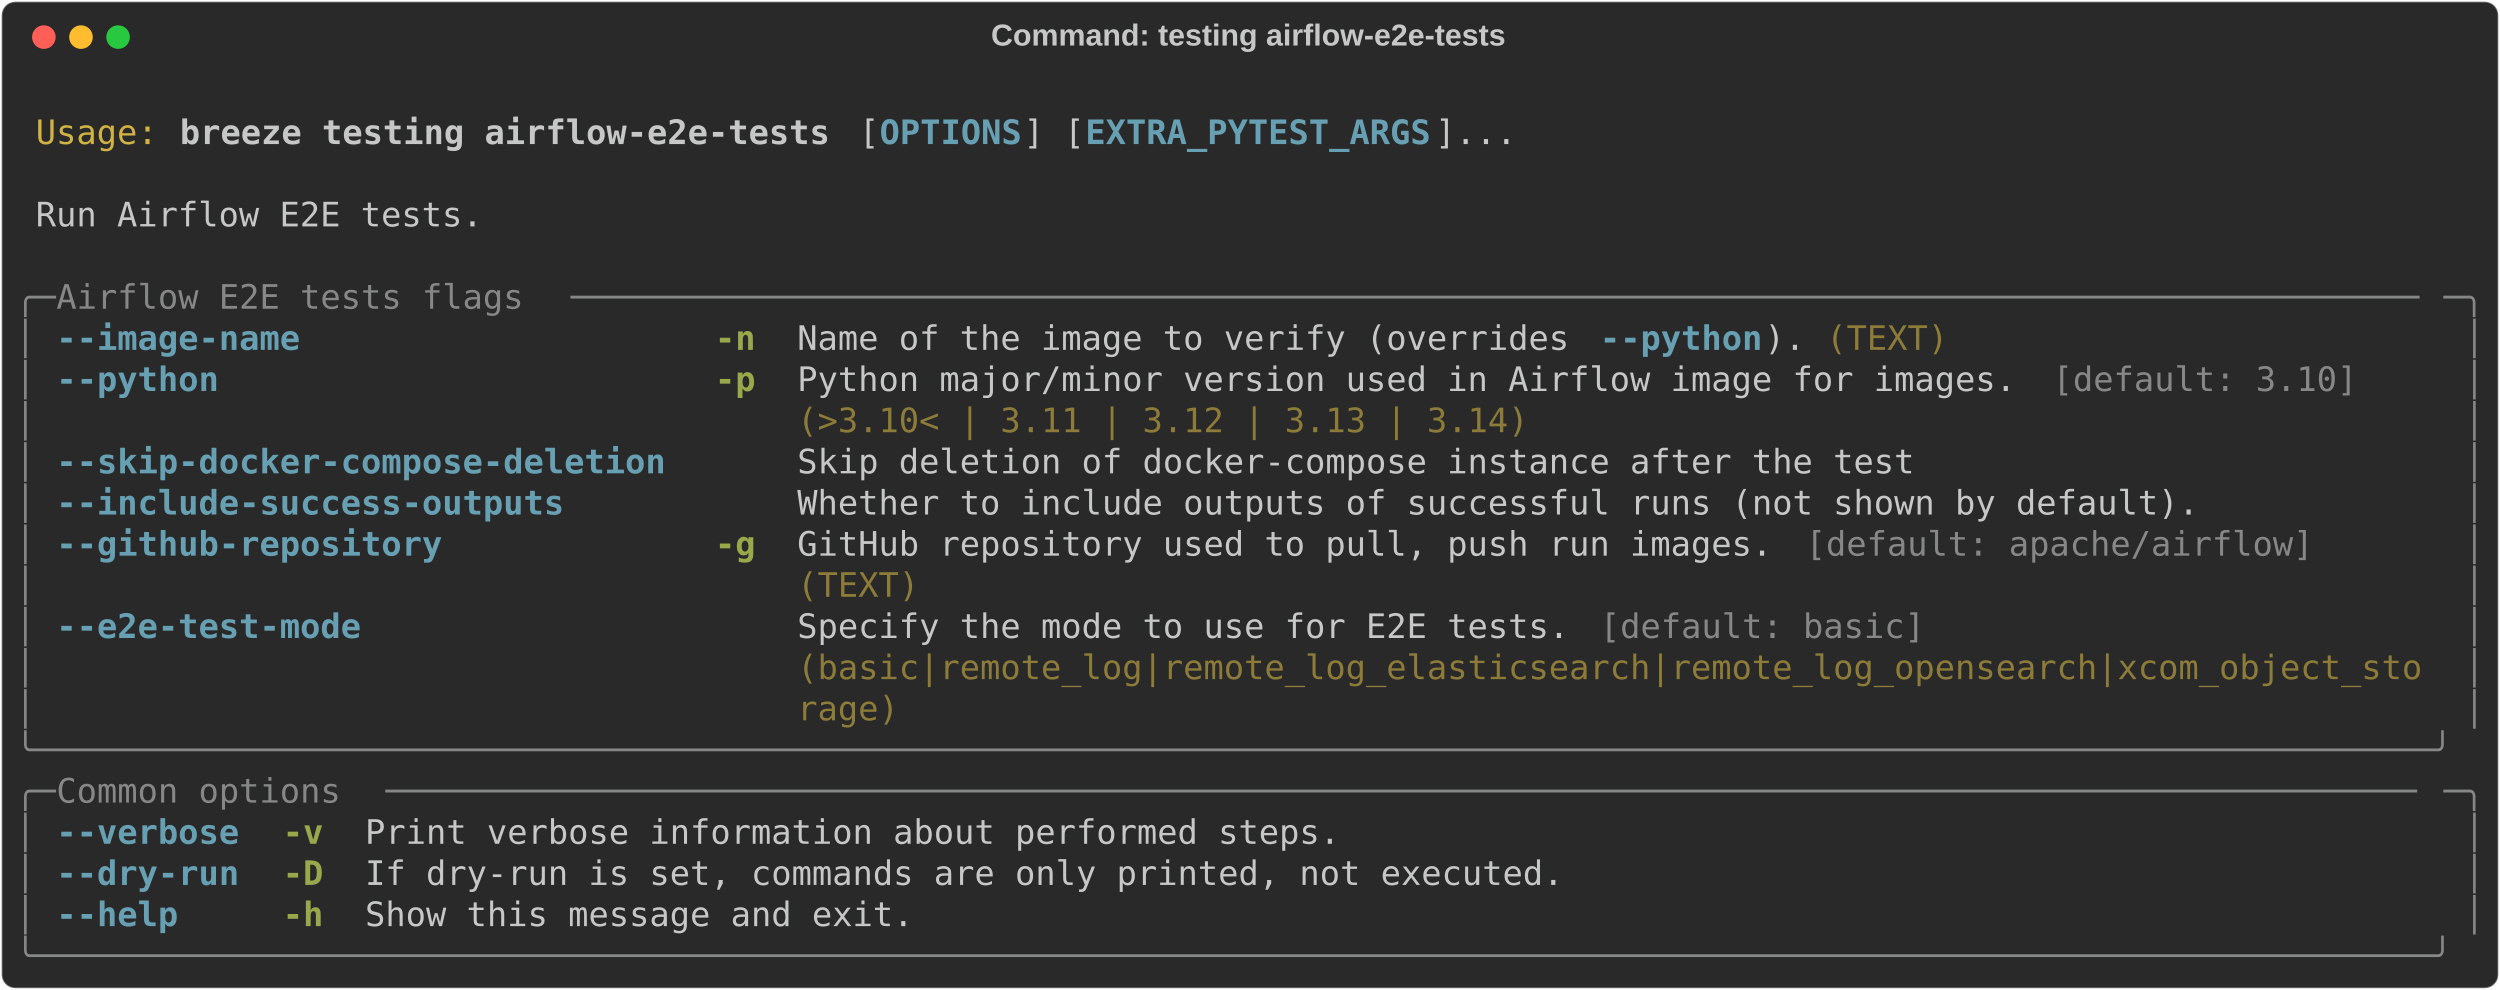
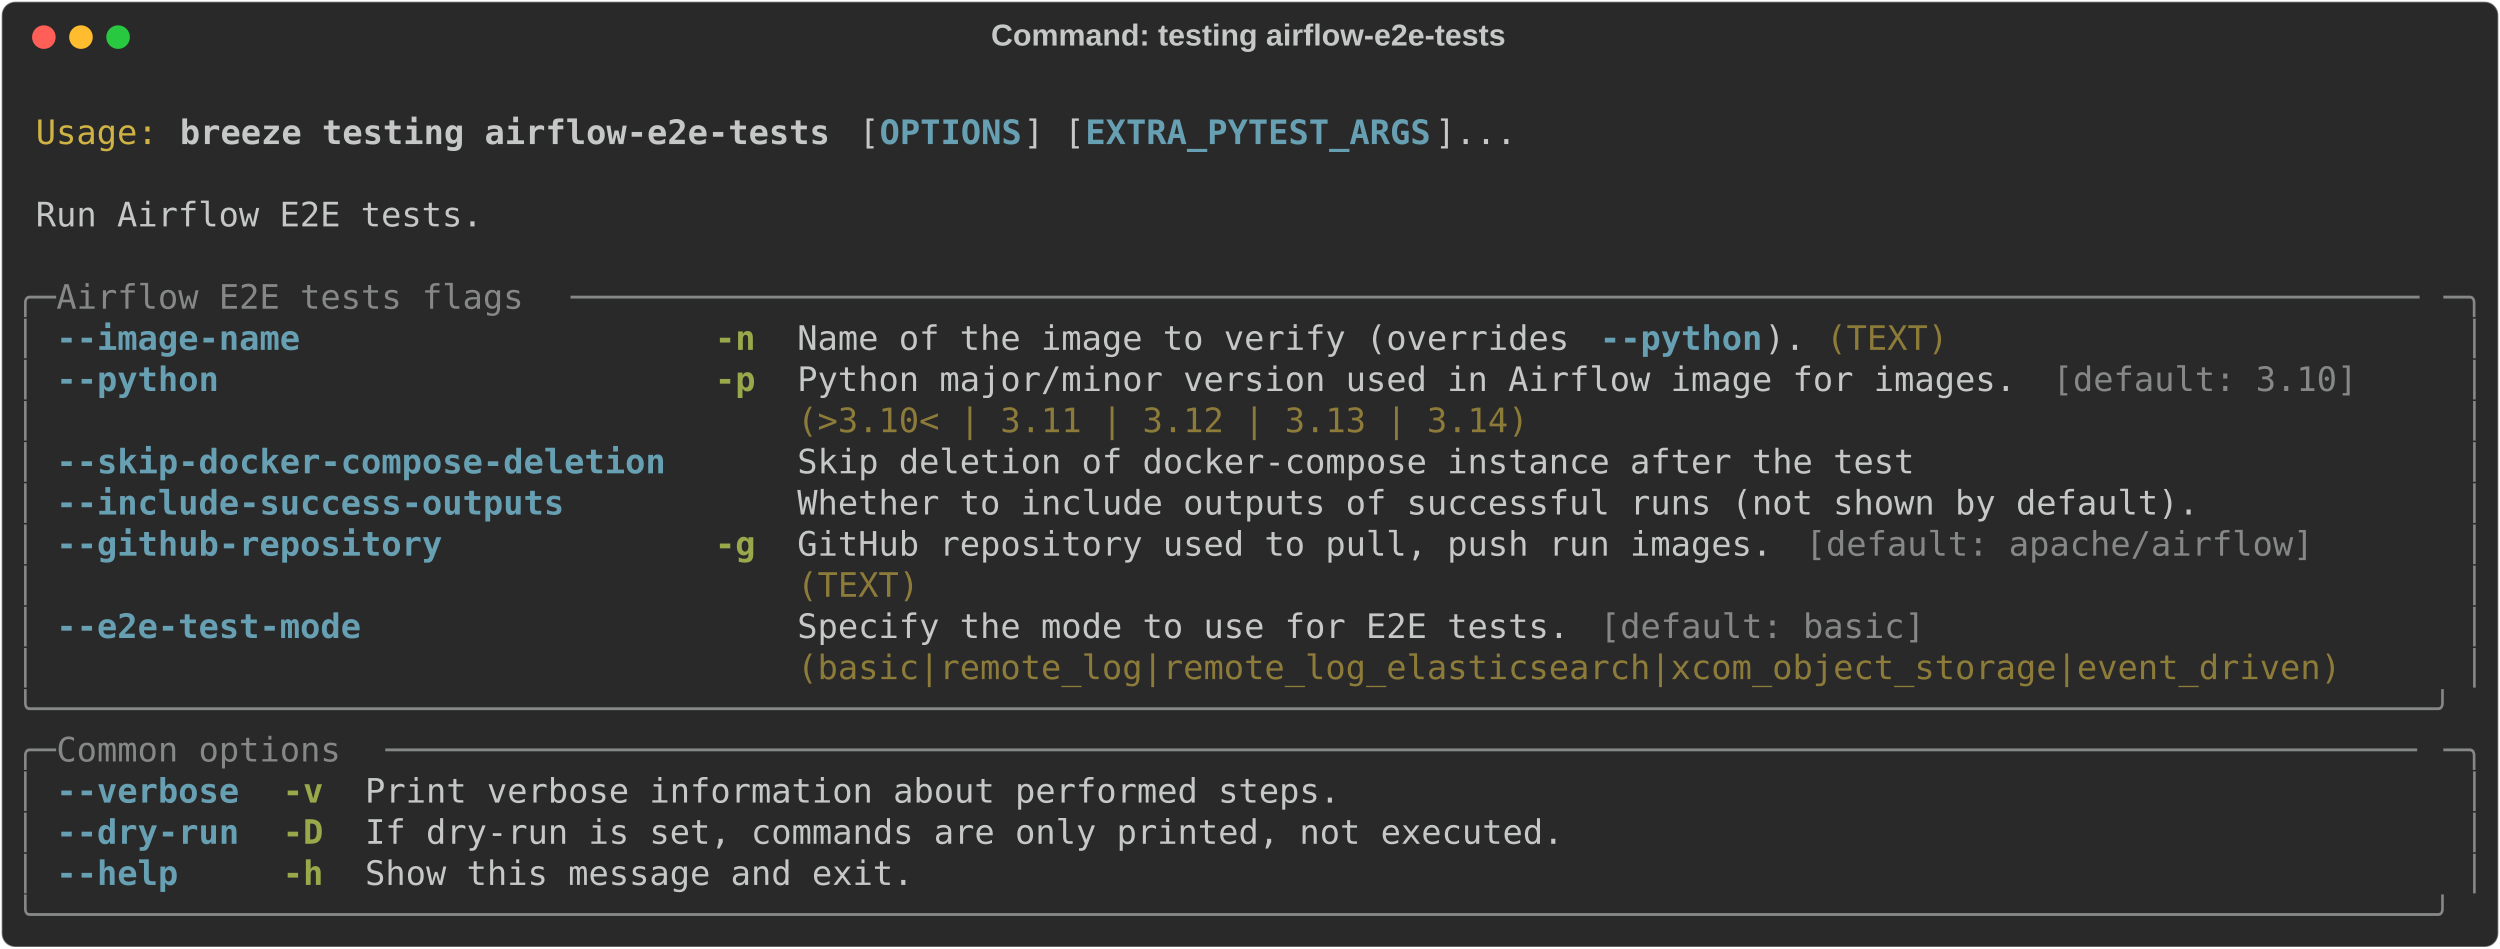
- <svg xmlns="http://www.w3.org/2000/svg" class="rich-terminal" viewBox="0 0 1482 586.8">
+ <svg xmlns="http://www.w3.org/2000/svg" class="rich-terminal" viewBox="0 0 1482 562.4">
  <style>

    @font-face {
        font-family: "Fira Code";
        src: local("FiraCode-Regular"),
                url("https://cdnjs.cloudflare.com/ajax/libs/firacode/6.2.0/woff2/FiraCode-Regular.woff2") format("woff2"),
                url("https://cdnjs.cloudflare.com/ajax/libs/firacode/6.2.0/woff/FiraCode-Regular.woff") format("woff");
        font-style: normal;
        font-weight: 400;
    }
    @font-face {
        font-family: "Fira Code";
        src: local("FiraCode-Bold"),
                url("https://cdnjs.cloudflare.com/ajax/libs/firacode/6.2.0/woff2/FiraCode-Bold.woff2") format("woff2"),
                url("https://cdnjs.cloudflare.com/ajax/libs/firacode/6.2.0/woff/FiraCode-Bold.woff") format("woff");
        font-style: bold;
        font-weight: 700;
    }

    .breeze-testing-airflow-e2e-tests-matrix {
        font-family: Fira Code, monospace;
        font-size: 20px;
        line-height: 24.4px;
        font-variant-east-asian: full-width;
    }

    .breeze-testing-airflow-e2e-tests-title {
        font-size: 18px;
        font-weight: bold;
        font-family: arial;
    }

    .breeze-testing-airflow-e2e-tests-r1 { fill: #c5c8c6 }
.breeze-testing-airflow-e2e-tests-r2 { fill: #d0b344 }
.breeze-testing-airflow-e2e-tests-r3 { fill: #c5c8c6;font-weight: bold }
.breeze-testing-airflow-e2e-tests-r4 { fill: #68a0b3;font-weight: bold }
.breeze-testing-airflow-e2e-tests-r5 { fill: #868887 }
.breeze-testing-airflow-e2e-tests-r6 { fill: #98a84b;font-weight: bold }
.breeze-testing-airflow-e2e-tests-r7 { fill: #8d7b39 }
    </style>
  <defs>
    <clipPath id="breeze-testing-airflow-e2e-tests-clip-terminal">
-       <rect x="0" y="0" width="1463.0" height="535.8" />
+       <rect x="0" y="0" width="1463.0" height="511.4" />
    </clipPath>
    <clipPath id="breeze-testing-airflow-e2e-tests-line-0">
      <rect x="0" y="1.5" width="1464" height="24.65" />
    </clipPath>
    <clipPath id="breeze-testing-airflow-e2e-tests-line-1">
      <rect x="0" y="25.9" width="1464" height="24.65" />
    </clipPath>
    <clipPath id="breeze-testing-airflow-e2e-tests-line-2">
      <rect x="0" y="50.3" width="1464" height="24.65" />
    </clipPath>
    <clipPath id="breeze-testing-airflow-e2e-tests-line-3">
      <rect x="0" y="74.7" width="1464" height="24.65" />
    </clipPath>
    <clipPath id="breeze-testing-airflow-e2e-tests-line-4">
      <rect x="0" y="99.1" width="1464" height="24.65" />
    </clipPath>
    <clipPath id="breeze-testing-airflow-e2e-tests-line-5">
      <rect x="0" y="123.5" width="1464" height="24.65" />
    </clipPath>
    <clipPath id="breeze-testing-airflow-e2e-tests-line-6">
      <rect x="0" y="147.9" width="1464" height="24.65" />
    </clipPath>
    <clipPath id="breeze-testing-airflow-e2e-tests-line-7">
      <rect x="0" y="172.3" width="1464" height="24.65" />
    </clipPath>
    <clipPath id="breeze-testing-airflow-e2e-tests-line-8">
      <rect x="0" y="196.7" width="1464" height="24.65" />
    </clipPath>
    <clipPath id="breeze-testing-airflow-e2e-tests-line-9">
      <rect x="0" y="221.1" width="1464" height="24.65" />
    </clipPath>
    <clipPath id="breeze-testing-airflow-e2e-tests-line-10">
      <rect x="0" y="245.5" width="1464" height="24.65" />
    </clipPath>
    <clipPath id="breeze-testing-airflow-e2e-tests-line-11">
      <rect x="0" y="269.9" width="1464" height="24.65" />
    </clipPath>
    <clipPath id="breeze-testing-airflow-e2e-tests-line-12">
      <rect x="0" y="294.3" width="1464" height="24.65" />
    </clipPath>
    <clipPath id="breeze-testing-airflow-e2e-tests-line-13">
      <rect x="0" y="318.7" width="1464" height="24.65" />
    </clipPath>
    <clipPath id="breeze-testing-airflow-e2e-tests-line-14">
      <rect x="0" y="343.1" width="1464" height="24.65" />
    </clipPath>
    <clipPath id="breeze-testing-airflow-e2e-tests-line-15">
      <rect x="0" y="367.5" width="1464" height="24.65" />
    </clipPath>
    <clipPath id="breeze-testing-airflow-e2e-tests-line-16">
      <rect x="0" y="391.9" width="1464" height="24.65" />
    </clipPath>
    <clipPath id="breeze-testing-airflow-e2e-tests-line-17">
      <rect x="0" y="416.3" width="1464" height="24.65" />
    </clipPath>
    <clipPath id="breeze-testing-airflow-e2e-tests-line-18">
      <rect x="0" y="440.7" width="1464" height="24.65" />
    </clipPath>
    <clipPath id="breeze-testing-airflow-e2e-tests-line-19">
      <rect x="0" y="465.1" width="1464" height="24.65" />
    </clipPath>
-     <clipPath id="breeze-testing-airflow-e2e-tests-line-20">
-       <rect x="0" y="489.5" width="1464" height="24.65" />
-     </clipPath>
  </defs>
-   <rect fill="#292929" stroke="rgba(255,255,255,0.35)" stroke-width="1" x="1" y="1" width="1480" height="584.8" rx="8" />
+   <rect fill="#292929" stroke="rgba(255,255,255,0.35)" stroke-width="1" x="1" y="1" width="1480" height="560.4" rx="8" />
  <text class="breeze-testing-airflow-e2e-tests-title" fill="#c5c8c6" text-anchor="middle" x="740" y="27">Command: testing airflow-e2e-tests</text>
  <g transform="translate(26,22)">
    <circle cx="0" cy="0" r="7" fill="#ff5f57" />
    <circle cx="22" cy="0" r="7" fill="#febc2e" />
    <circle cx="44" cy="0" r="7" fill="#28c840" />
  </g>
  <g transform="translate(9, 41)" clip-path="url(#breeze-testing-airflow-e2e-tests-clip-terminal)">
    <g class="breeze-testing-airflow-e2e-tests-matrix">
      <text class="breeze-testing-airflow-e2e-tests-r1" x="1464" y="20" textLength="12.2" clip-path="url(#breeze-testing-airflow-e2e-tests-line-0)">
</text>
      <text class="breeze-testing-airflow-e2e-tests-r2" x="12.2" y="44.4" textLength="73.2" clip-path="url(#breeze-testing-airflow-e2e-tests-line-1)">Usage:</text>
      <text class="breeze-testing-airflow-e2e-tests-r3" x="97.6" y="44.4" textLength="390.4" clip-path="url(#breeze-testing-airflow-e2e-tests-line-1)">breeze testing airflow-e2e-tests</text>
      <text class="breeze-testing-airflow-e2e-tests-r1" x="500.2" y="44.4" textLength="12.2" clip-path="url(#breeze-testing-airflow-e2e-tests-line-1)">[</text>
      <text class="breeze-testing-airflow-e2e-tests-r4" x="512.4" y="44.4" textLength="85.4" clip-path="url(#breeze-testing-airflow-e2e-tests-line-1)">OPTIONS</text>
      <text class="breeze-testing-airflow-e2e-tests-r1" x="597.8" y="44.4" textLength="36.6" clip-path="url(#breeze-testing-airflow-e2e-tests-line-1)">] [</text>
      <text class="breeze-testing-airflow-e2e-tests-r4" x="634.4" y="44.4" textLength="207.4" clip-path="url(#breeze-testing-airflow-e2e-tests-line-1)">EXTRA_PYTEST_ARGS</text>
      <text class="breeze-testing-airflow-e2e-tests-r1" x="841.8" y="44.4" textLength="48.8" clip-path="url(#breeze-testing-airflow-e2e-tests-line-1)">]...</text>
      <text class="breeze-testing-airflow-e2e-tests-r1" x="1464" y="44.4" textLength="12.2" clip-path="url(#breeze-testing-airflow-e2e-tests-line-1)">
</text>
      <text class="breeze-testing-airflow-e2e-tests-r1" x="1464" y="68.8" textLength="12.2" clip-path="url(#breeze-testing-airflow-e2e-tests-line-2)">
</text>
      <text class="breeze-testing-airflow-e2e-tests-r1" x="12.2" y="93.2" textLength="268.4" clip-path="url(#breeze-testing-airflow-e2e-tests-line-3)">Run Airflow E2E tests.</text>
      <text class="breeze-testing-airflow-e2e-tests-r1" x="1464" y="93.2" textLength="12.2" clip-path="url(#breeze-testing-airflow-e2e-tests-line-3)">
</text>
      <text class="breeze-testing-airflow-e2e-tests-r1" x="1464" y="117.6" textLength="12.2" clip-path="url(#breeze-testing-airflow-e2e-tests-line-4)">
</text>
      <text class="breeze-testing-airflow-e2e-tests-r5" x="0" y="142" textLength="24.4" clip-path="url(#breeze-testing-airflow-e2e-tests-line-5)">╭─</text>
      <text class="breeze-testing-airflow-e2e-tests-r5" x="24.4" y="142" textLength="305" clip-path="url(#breeze-testing-airflow-e2e-tests-line-5)"> Airflow E2E tests flags </text>
      <text class="breeze-testing-airflow-e2e-tests-r5" x="329.4" y="142" textLength="1110.2" clip-path="url(#breeze-testing-airflow-e2e-tests-line-5)">───────────────────────────────────────────────────────────────────────────────────────────</text>
      <text class="breeze-testing-airflow-e2e-tests-r5" x="1439.6" y="142" textLength="24.4" clip-path="url(#breeze-testing-airflow-e2e-tests-line-5)">─╮</text>
      <text class="breeze-testing-airflow-e2e-tests-r1" x="1464" y="142" textLength="12.2" clip-path="url(#breeze-testing-airflow-e2e-tests-line-5)">
</text>
      <text class="breeze-testing-airflow-e2e-tests-r5" x="0" y="166.4" textLength="12.2" clip-path="url(#breeze-testing-airflow-e2e-tests-line-6)">│</text>
      <text class="breeze-testing-airflow-e2e-tests-r4" x="24.4" y="166.4" textLength="366" clip-path="url(#breeze-testing-airflow-e2e-tests-line-6)">--image-name                  </text>
      <text class="breeze-testing-airflow-e2e-tests-r6" x="414.8" y="166.4" textLength="24.4" clip-path="url(#breeze-testing-airflow-e2e-tests-line-6)">-n</text>
      <text class="breeze-testing-airflow-e2e-tests-r1" x="463.6" y="166.4" textLength="475.8" clip-path="url(#breeze-testing-airflow-e2e-tests-line-6)">Name of the image to verify (overrides </text>
      <text class="breeze-testing-airflow-e2e-tests-r4" x="939.4" y="166.4" textLength="97.6" clip-path="url(#breeze-testing-airflow-e2e-tests-line-6)">--python</text>
      <text class="breeze-testing-airflow-e2e-tests-r1" x="1037" y="166.4" textLength="36.6" clip-path="url(#breeze-testing-airflow-e2e-tests-line-6)">). </text>
      <text class="breeze-testing-airflow-e2e-tests-r7" x="1073.6" y="166.4" textLength="73.2" clip-path="url(#breeze-testing-airflow-e2e-tests-line-6)">(TEXT)</text>
      <text class="breeze-testing-airflow-e2e-tests-r5" x="1451.8" y="166.4" textLength="12.2" clip-path="url(#breeze-testing-airflow-e2e-tests-line-6)">│</text>
      <text class="breeze-testing-airflow-e2e-tests-r1" x="1464" y="166.4" textLength="12.2" clip-path="url(#breeze-testing-airflow-e2e-tests-line-6)">
</text>
      <text class="breeze-testing-airflow-e2e-tests-r5" x="0" y="190.8" textLength="12.2" clip-path="url(#breeze-testing-airflow-e2e-tests-line-7)">│</text>
      <text class="breeze-testing-airflow-e2e-tests-r4" x="24.4" y="190.8" textLength="366" clip-path="url(#breeze-testing-airflow-e2e-tests-line-7)">--python                      </text>
      <text class="breeze-testing-airflow-e2e-tests-r6" x="414.8" y="190.8" textLength="24.4" clip-path="url(#breeze-testing-airflow-e2e-tests-line-7)">-p</text>
      <text class="breeze-testing-airflow-e2e-tests-r1" x="463.6" y="190.8" textLength="744.2" clip-path="url(#breeze-testing-airflow-e2e-tests-line-7)">Python major/minor version used in Airflow image for images. </text>
      <text class="breeze-testing-airflow-e2e-tests-r5" x="1207.8" y="190.8" textLength="183" clip-path="url(#breeze-testing-airflow-e2e-tests-line-7)">[default: 3.10]</text>
      <text class="breeze-testing-airflow-e2e-tests-r5" x="1451.8" y="190.8" textLength="12.2" clip-path="url(#breeze-testing-airflow-e2e-tests-line-7)">│</text>
      <text class="breeze-testing-airflow-e2e-tests-r1" x="1464" y="190.8" textLength="12.2" clip-path="url(#breeze-testing-airflow-e2e-tests-line-7)">
</text>
      <text class="breeze-testing-airflow-e2e-tests-r5" x="0" y="215.2" textLength="12.2" clip-path="url(#breeze-testing-airflow-e2e-tests-line-8)">│</text>
      <text class="breeze-testing-airflow-e2e-tests-r7" x="463.6" y="215.2" textLength="439.2" clip-path="url(#breeze-testing-airflow-e2e-tests-line-8)">(&gt;3.10&lt; | 3.11 | 3.12 | 3.13 | 3.14)</text>
      <text class="breeze-testing-airflow-e2e-tests-r5" x="1451.8" y="215.2" textLength="12.2" clip-path="url(#breeze-testing-airflow-e2e-tests-line-8)">│</text>
      <text class="breeze-testing-airflow-e2e-tests-r1" x="1464" y="215.2" textLength="12.2" clip-path="url(#breeze-testing-airflow-e2e-tests-line-8)">
</text>
      <text class="breeze-testing-airflow-e2e-tests-r5" x="0" y="239.6" textLength="12.2" clip-path="url(#breeze-testing-airflow-e2e-tests-line-9)">│</text>
      <text class="breeze-testing-airflow-e2e-tests-r4" x="24.4" y="239.6" textLength="366" clip-path="url(#breeze-testing-airflow-e2e-tests-line-9)">--skip-docker-compose-deletion</text>
      <text class="breeze-testing-airflow-e2e-tests-r1" x="463.6" y="239.6" textLength="671" clip-path="url(#breeze-testing-airflow-e2e-tests-line-9)">Skip deletion of docker-compose instance after the test</text>
      <text class="breeze-testing-airflow-e2e-tests-r5" x="1451.8" y="239.6" textLength="12.2" clip-path="url(#breeze-testing-airflow-e2e-tests-line-9)">│</text>
      <text class="breeze-testing-airflow-e2e-tests-r1" x="1464" y="239.6" textLength="12.2" clip-path="url(#breeze-testing-airflow-e2e-tests-line-9)">
</text>
      <text class="breeze-testing-airflow-e2e-tests-r5" x="0" y="264" textLength="12.2" clip-path="url(#breeze-testing-airflow-e2e-tests-line-10)">│</text>
      <text class="breeze-testing-airflow-e2e-tests-r4" x="24.4" y="264" textLength="366" clip-path="url(#breeze-testing-airflow-e2e-tests-line-10)">--include-success-outputs     </text>
      <text class="breeze-testing-airflow-e2e-tests-r1" x="463.6" y="264" textLength="841.8" clip-path="url(#breeze-testing-airflow-e2e-tests-line-10)">Whether to include outputs of successful runs (not shown by default).</text>
      <text class="breeze-testing-airflow-e2e-tests-r5" x="1451.8" y="264" textLength="12.2" clip-path="url(#breeze-testing-airflow-e2e-tests-line-10)">│</text>
      <text class="breeze-testing-airflow-e2e-tests-r1" x="1464" y="264" textLength="12.2" clip-path="url(#breeze-testing-airflow-e2e-tests-line-10)">
</text>
      <text class="breeze-testing-airflow-e2e-tests-r5" x="0" y="288.4" textLength="12.2" clip-path="url(#breeze-testing-airflow-e2e-tests-line-11)">│</text>
      <text class="breeze-testing-airflow-e2e-tests-r4" x="24.4" y="288.4" textLength="366" clip-path="url(#breeze-testing-airflow-e2e-tests-line-11)">--github-repository           </text>
      <text class="breeze-testing-airflow-e2e-tests-r6" x="414.8" y="288.4" textLength="24.4" clip-path="url(#breeze-testing-airflow-e2e-tests-line-11)">-g</text>
      <text class="breeze-testing-airflow-e2e-tests-r1" x="463.6" y="288.4" textLength="597.8" clip-path="url(#breeze-testing-airflow-e2e-tests-line-11)">GitHub repository used to pull, push run images. </text>
      <text class="breeze-testing-airflow-e2e-tests-r5" x="1061.4" y="288.4" textLength="305" clip-path="url(#breeze-testing-airflow-e2e-tests-line-11)">[default: apache/airflow]</text>
      <text class="breeze-testing-airflow-e2e-tests-r5" x="1451.8" y="288.4" textLength="12.2" clip-path="url(#breeze-testing-airflow-e2e-tests-line-11)">│</text>
      <text class="breeze-testing-airflow-e2e-tests-r1" x="1464" y="288.4" textLength="12.2" clip-path="url(#breeze-testing-airflow-e2e-tests-line-11)">
</text>
      <text class="breeze-testing-airflow-e2e-tests-r5" x="0" y="312.8" textLength="12.2" clip-path="url(#breeze-testing-airflow-e2e-tests-line-12)">│</text>
      <text class="breeze-testing-airflow-e2e-tests-r7" x="463.6" y="312.8" textLength="73.2" clip-path="url(#breeze-testing-airflow-e2e-tests-line-12)">(TEXT)</text>
      <text class="breeze-testing-airflow-e2e-tests-r5" x="1451.8" y="312.8" textLength="12.2" clip-path="url(#breeze-testing-airflow-e2e-tests-line-12)">│</text>
      <text class="breeze-testing-airflow-e2e-tests-r1" x="1464" y="312.8" textLength="12.2" clip-path="url(#breeze-testing-airflow-e2e-tests-line-12)">
</text>
      <text class="breeze-testing-airflow-e2e-tests-r5" x="0" y="337.2" textLength="12.2" clip-path="url(#breeze-testing-airflow-e2e-tests-line-13)">│</text>
      <text class="breeze-testing-airflow-e2e-tests-r4" x="24.4" y="337.2" textLength="366" clip-path="url(#breeze-testing-airflow-e2e-tests-line-13)">--e2e-test-mode               </text>
      <text class="breeze-testing-airflow-e2e-tests-r1" x="463.6" y="337.2" textLength="475.8" clip-path="url(#breeze-testing-airflow-e2e-tests-line-13)">Specify the mode to use for E2E tests. </text>
      <text class="breeze-testing-airflow-e2e-tests-r5" x="939.4" y="337.2" textLength="195.2" clip-path="url(#breeze-testing-airflow-e2e-tests-line-13)">[default: basic]</text>
      <text class="breeze-testing-airflow-e2e-tests-r5" x="1451.8" y="337.2" textLength="12.2" clip-path="url(#breeze-testing-airflow-e2e-tests-line-13)">│</text>
      <text class="breeze-testing-airflow-e2e-tests-r1" x="1464" y="337.2" textLength="12.2" clip-path="url(#breeze-testing-airflow-e2e-tests-line-13)">
</text>
      <text class="breeze-testing-airflow-e2e-tests-r5" x="0" y="361.6" textLength="12.2" clip-path="url(#breeze-testing-airflow-e2e-tests-line-14)">│</text>
-       <text class="breeze-testing-airflow-e2e-tests-r7" x="463.6" y="361.6" textLength="976" clip-path="url(#breeze-testing-airflow-e2e-tests-line-14)">(basic|remote_log|remote_log_elasticsearch|remote_log_opensearch|xcom_object_sto</text>
+       <text class="breeze-testing-airflow-e2e-tests-r7" x="463.6" y="361.6" textLength="927.2" clip-path="url(#breeze-testing-airflow-e2e-tests-line-14)">(basic|remote_log|remote_log_elasticsearch|xcom_object_storage|event_driven)</text>
      <text class="breeze-testing-airflow-e2e-tests-r5" x="1451.8" y="361.6" textLength="12.2" clip-path="url(#breeze-testing-airflow-e2e-tests-line-14)">│</text>
      <text class="breeze-testing-airflow-e2e-tests-r1" x="1464" y="361.6" textLength="12.2" clip-path="url(#breeze-testing-airflow-e2e-tests-line-14)">
</text>
-       <text class="breeze-testing-airflow-e2e-tests-r5" x="0" y="386" textLength="12.2" clip-path="url(#breeze-testing-airflow-e2e-tests-line-15)">│</text>
-       <text class="breeze-testing-airflow-e2e-tests-r7" x="463.6" y="386" textLength="61" clip-path="url(#breeze-testing-airflow-e2e-tests-line-15)">rage)</text>
-       <text class="breeze-testing-airflow-e2e-tests-r5" x="1451.8" y="386" textLength="12.2" clip-path="url(#breeze-testing-airflow-e2e-tests-line-15)">│</text>
+       <text class="breeze-testing-airflow-e2e-tests-r5" x="0" y="386" textLength="1464" clip-path="url(#breeze-testing-airflow-e2e-tests-line-15)">╰──────────────────────────────────────────────────────────────────────────────────────────────────────────────────────╯</text>
      <text class="breeze-testing-airflow-e2e-tests-r1" x="1464" y="386" textLength="12.2" clip-path="url(#breeze-testing-airflow-e2e-tests-line-15)">
</text>
-       <text class="breeze-testing-airflow-e2e-tests-r5" x="0" y="410.4" textLength="1464" clip-path="url(#breeze-testing-airflow-e2e-tests-line-16)">╰──────────────────────────────────────────────────────────────────────────────────────────────────────────────────────╯</text>
+       <text class="breeze-testing-airflow-e2e-tests-r5" x="0" y="410.4" textLength="24.4" clip-path="url(#breeze-testing-airflow-e2e-tests-line-16)">╭─</text>
+       <text class="breeze-testing-airflow-e2e-tests-r5" x="24.4" y="410.4" textLength="195.2" clip-path="url(#breeze-testing-airflow-e2e-tests-line-16)"> Common options </text>
+       <text class="breeze-testing-airflow-e2e-tests-r5" x="219.6" y="410.4" textLength="1220" clip-path="url(#breeze-testing-airflow-e2e-tests-line-16)">────────────────────────────────────────────────────────────────────────────────────────────────────</text>
+       <text class="breeze-testing-airflow-e2e-tests-r5" x="1439.6" y="410.4" textLength="24.4" clip-path="url(#breeze-testing-airflow-e2e-tests-line-16)">─╮</text>
      <text class="breeze-testing-airflow-e2e-tests-r1" x="1464" y="410.4" textLength="12.2" clip-path="url(#breeze-testing-airflow-e2e-tests-line-16)">
</text>
-       <text class="breeze-testing-airflow-e2e-tests-r5" x="0" y="434.8" textLength="24.4" clip-path="url(#breeze-testing-airflow-e2e-tests-line-17)">╭─</text>
-       <text class="breeze-testing-airflow-e2e-tests-r5" x="24.4" y="434.8" textLength="195.2" clip-path="url(#breeze-testing-airflow-e2e-tests-line-17)"> Common options </text>
-       <text class="breeze-testing-airflow-e2e-tests-r5" x="219.6" y="434.8" textLength="1220" clip-path="url(#breeze-testing-airflow-e2e-tests-line-17)">────────────────────────────────────────────────────────────────────────────────────────────────────</text>
-       <text class="breeze-testing-airflow-e2e-tests-r5" x="1439.6" y="434.8" textLength="24.4" clip-path="url(#breeze-testing-airflow-e2e-tests-line-17)">─╮</text>
+       <text class="breeze-testing-airflow-e2e-tests-r5" x="0" y="434.8" textLength="12.2" clip-path="url(#breeze-testing-airflow-e2e-tests-line-17)">│</text>
+       <text class="breeze-testing-airflow-e2e-tests-r4" x="24.4" y="434.8" textLength="109.8" clip-path="url(#breeze-testing-airflow-e2e-tests-line-17)">--verbose</text>
+       <text class="breeze-testing-airflow-e2e-tests-r6" x="158.6" y="434.8" textLength="24.4" clip-path="url(#breeze-testing-airflow-e2e-tests-line-17)">-v</text>
+       <text class="breeze-testing-airflow-e2e-tests-r1" x="207.4" y="434.8" textLength="585.6" clip-path="url(#breeze-testing-airflow-e2e-tests-line-17)">Print verbose information about performed steps.</text>
+       <text class="breeze-testing-airflow-e2e-tests-r5" x="1451.8" y="434.8" textLength="12.2" clip-path="url(#breeze-testing-airflow-e2e-tests-line-17)">│</text>
      <text class="breeze-testing-airflow-e2e-tests-r1" x="1464" y="434.8" textLength="12.2" clip-path="url(#breeze-testing-airflow-e2e-tests-line-17)">
</text>
      <text class="breeze-testing-airflow-e2e-tests-r5" x="0" y="459.2" textLength="12.2" clip-path="url(#breeze-testing-airflow-e2e-tests-line-18)">│</text>
-       <text class="breeze-testing-airflow-e2e-tests-r4" x="24.4" y="459.2" textLength="109.8" clip-path="url(#breeze-testing-airflow-e2e-tests-line-18)">--verbose</text>
-       <text class="breeze-testing-airflow-e2e-tests-r6" x="158.6" y="459.2" textLength="24.4" clip-path="url(#breeze-testing-airflow-e2e-tests-line-18)">-v</text>
-       <text class="breeze-testing-airflow-e2e-tests-r1" x="207.4" y="459.2" textLength="585.6" clip-path="url(#breeze-testing-airflow-e2e-tests-line-18)">Print verbose information about performed steps.</text>
+       <text class="breeze-testing-airflow-e2e-tests-r4" x="24.4" y="459.2" textLength="109.8" clip-path="url(#breeze-testing-airflow-e2e-tests-line-18)">--dry-run</text>
+       <text class="breeze-testing-airflow-e2e-tests-r6" x="158.6" y="459.2" textLength="24.4" clip-path="url(#breeze-testing-airflow-e2e-tests-line-18)">-D</text>
+       <text class="breeze-testing-airflow-e2e-tests-r1" x="207.4" y="459.2" textLength="719.8" clip-path="url(#breeze-testing-airflow-e2e-tests-line-18)">If dry-run is set, commands are only printed, not executed.</text>
      <text class="breeze-testing-airflow-e2e-tests-r5" x="1451.8" y="459.2" textLength="12.2" clip-path="url(#breeze-testing-airflow-e2e-tests-line-18)">│</text>
      <text class="breeze-testing-airflow-e2e-tests-r1" x="1464" y="459.2" textLength="12.2" clip-path="url(#breeze-testing-airflow-e2e-tests-line-18)">
</text>
      <text class="breeze-testing-airflow-e2e-tests-r5" x="0" y="483.6" textLength="12.2" clip-path="url(#breeze-testing-airflow-e2e-tests-line-19)">│</text>
-       <text class="breeze-testing-airflow-e2e-tests-r4" x="24.4" y="483.6" textLength="109.8" clip-path="url(#breeze-testing-airflow-e2e-tests-line-19)">--dry-run</text>
-       <text class="breeze-testing-airflow-e2e-tests-r6" x="158.6" y="483.6" textLength="24.4" clip-path="url(#breeze-testing-airflow-e2e-tests-line-19)">-D</text>
-       <text class="breeze-testing-airflow-e2e-tests-r1" x="207.4" y="483.6" textLength="719.8" clip-path="url(#breeze-testing-airflow-e2e-tests-line-19)">If dry-run is set, commands are only printed, not executed.</text>
+       <text class="breeze-testing-airflow-e2e-tests-r4" x="24.4" y="483.6" textLength="109.8" clip-path="url(#breeze-testing-airflow-e2e-tests-line-19)">--help   </text>
+       <text class="breeze-testing-airflow-e2e-tests-r6" x="158.6" y="483.6" textLength="24.4" clip-path="url(#breeze-testing-airflow-e2e-tests-line-19)">-h</text>
+       <text class="breeze-testing-airflow-e2e-tests-r1" x="207.4" y="483.6" textLength="329.4" clip-path="url(#breeze-testing-airflow-e2e-tests-line-19)">Show this message and exit.</text>
      <text class="breeze-testing-airflow-e2e-tests-r5" x="1451.8" y="483.6" textLength="12.2" clip-path="url(#breeze-testing-airflow-e2e-tests-line-19)">│</text>
      <text class="breeze-testing-airflow-e2e-tests-r1" x="1464" y="483.6" textLength="12.2" clip-path="url(#breeze-testing-airflow-e2e-tests-line-19)">
</text>
-       <text class="breeze-testing-airflow-e2e-tests-r5" x="0" y="508" textLength="12.2" clip-path="url(#breeze-testing-airflow-e2e-tests-line-20)">│</text>
-       <text class="breeze-testing-airflow-e2e-tests-r4" x="24.4" y="508" textLength="109.8" clip-path="url(#breeze-testing-airflow-e2e-tests-line-20)">--help   </text>
-       <text class="breeze-testing-airflow-e2e-tests-r6" x="158.6" y="508" textLength="24.4" clip-path="url(#breeze-testing-airflow-e2e-tests-line-20)">-h</text>
-       <text class="breeze-testing-airflow-e2e-tests-r1" x="207.4" y="508" textLength="329.4" clip-path="url(#breeze-testing-airflow-e2e-tests-line-20)">Show this message and exit.</text>
-       <text class="breeze-testing-airflow-e2e-tests-r5" x="1451.8" y="508" textLength="12.2" clip-path="url(#breeze-testing-airflow-e2e-tests-line-20)">│</text>
+       <text class="breeze-testing-airflow-e2e-tests-r5" x="0" y="508" textLength="1464" clip-path="url(#breeze-testing-airflow-e2e-tests-line-20)">╰──────────────────────────────────────────────────────────────────────────────────────────────────────────────────────╯</text>
      <text class="breeze-testing-airflow-e2e-tests-r1" x="1464" y="508" textLength="12.2" clip-path="url(#breeze-testing-airflow-e2e-tests-line-20)">
- </text>
-       <text class="breeze-testing-airflow-e2e-tests-r5" x="0" y="532.4" textLength="1464" clip-path="url(#breeze-testing-airflow-e2e-tests-line-21)">╰──────────────────────────────────────────────────────────────────────────────────────────────────────────────────────╯</text>
-       <text class="breeze-testing-airflow-e2e-tests-r1" x="1464" y="532.4" textLength="12.2" clip-path="url(#breeze-testing-airflow-e2e-tests-line-21)">
</text>
    </g>
  </g>
</svg>
